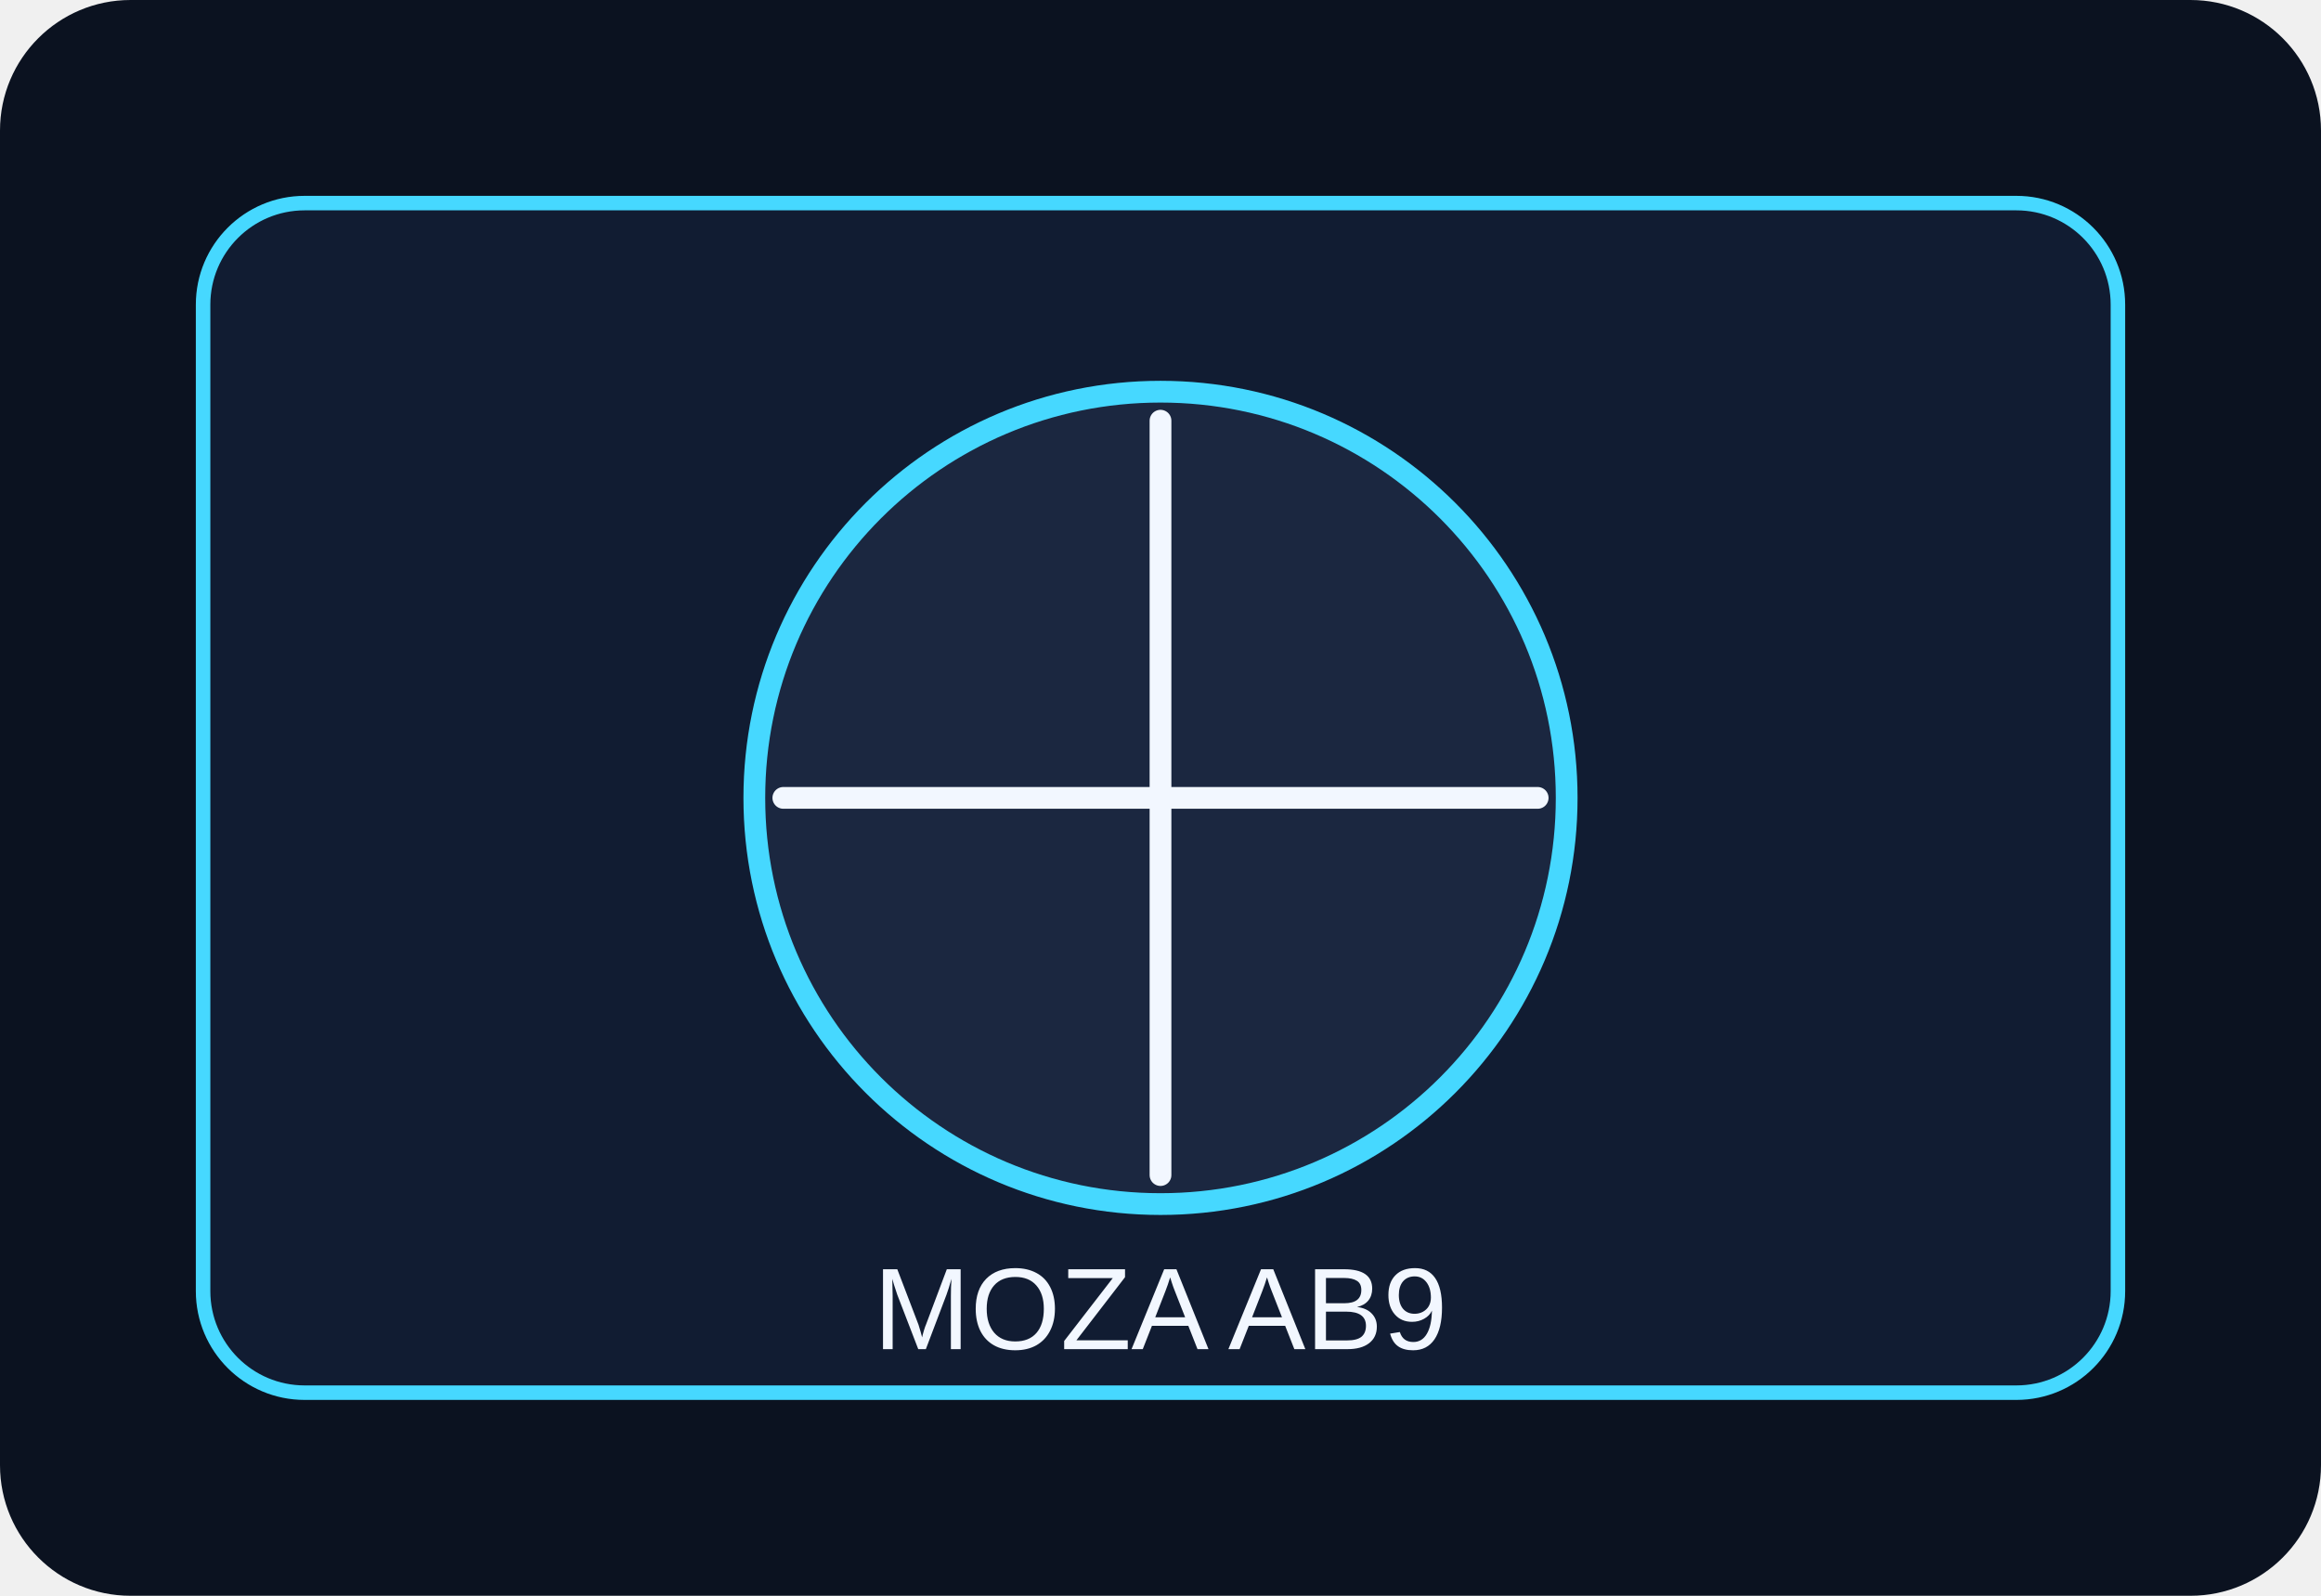
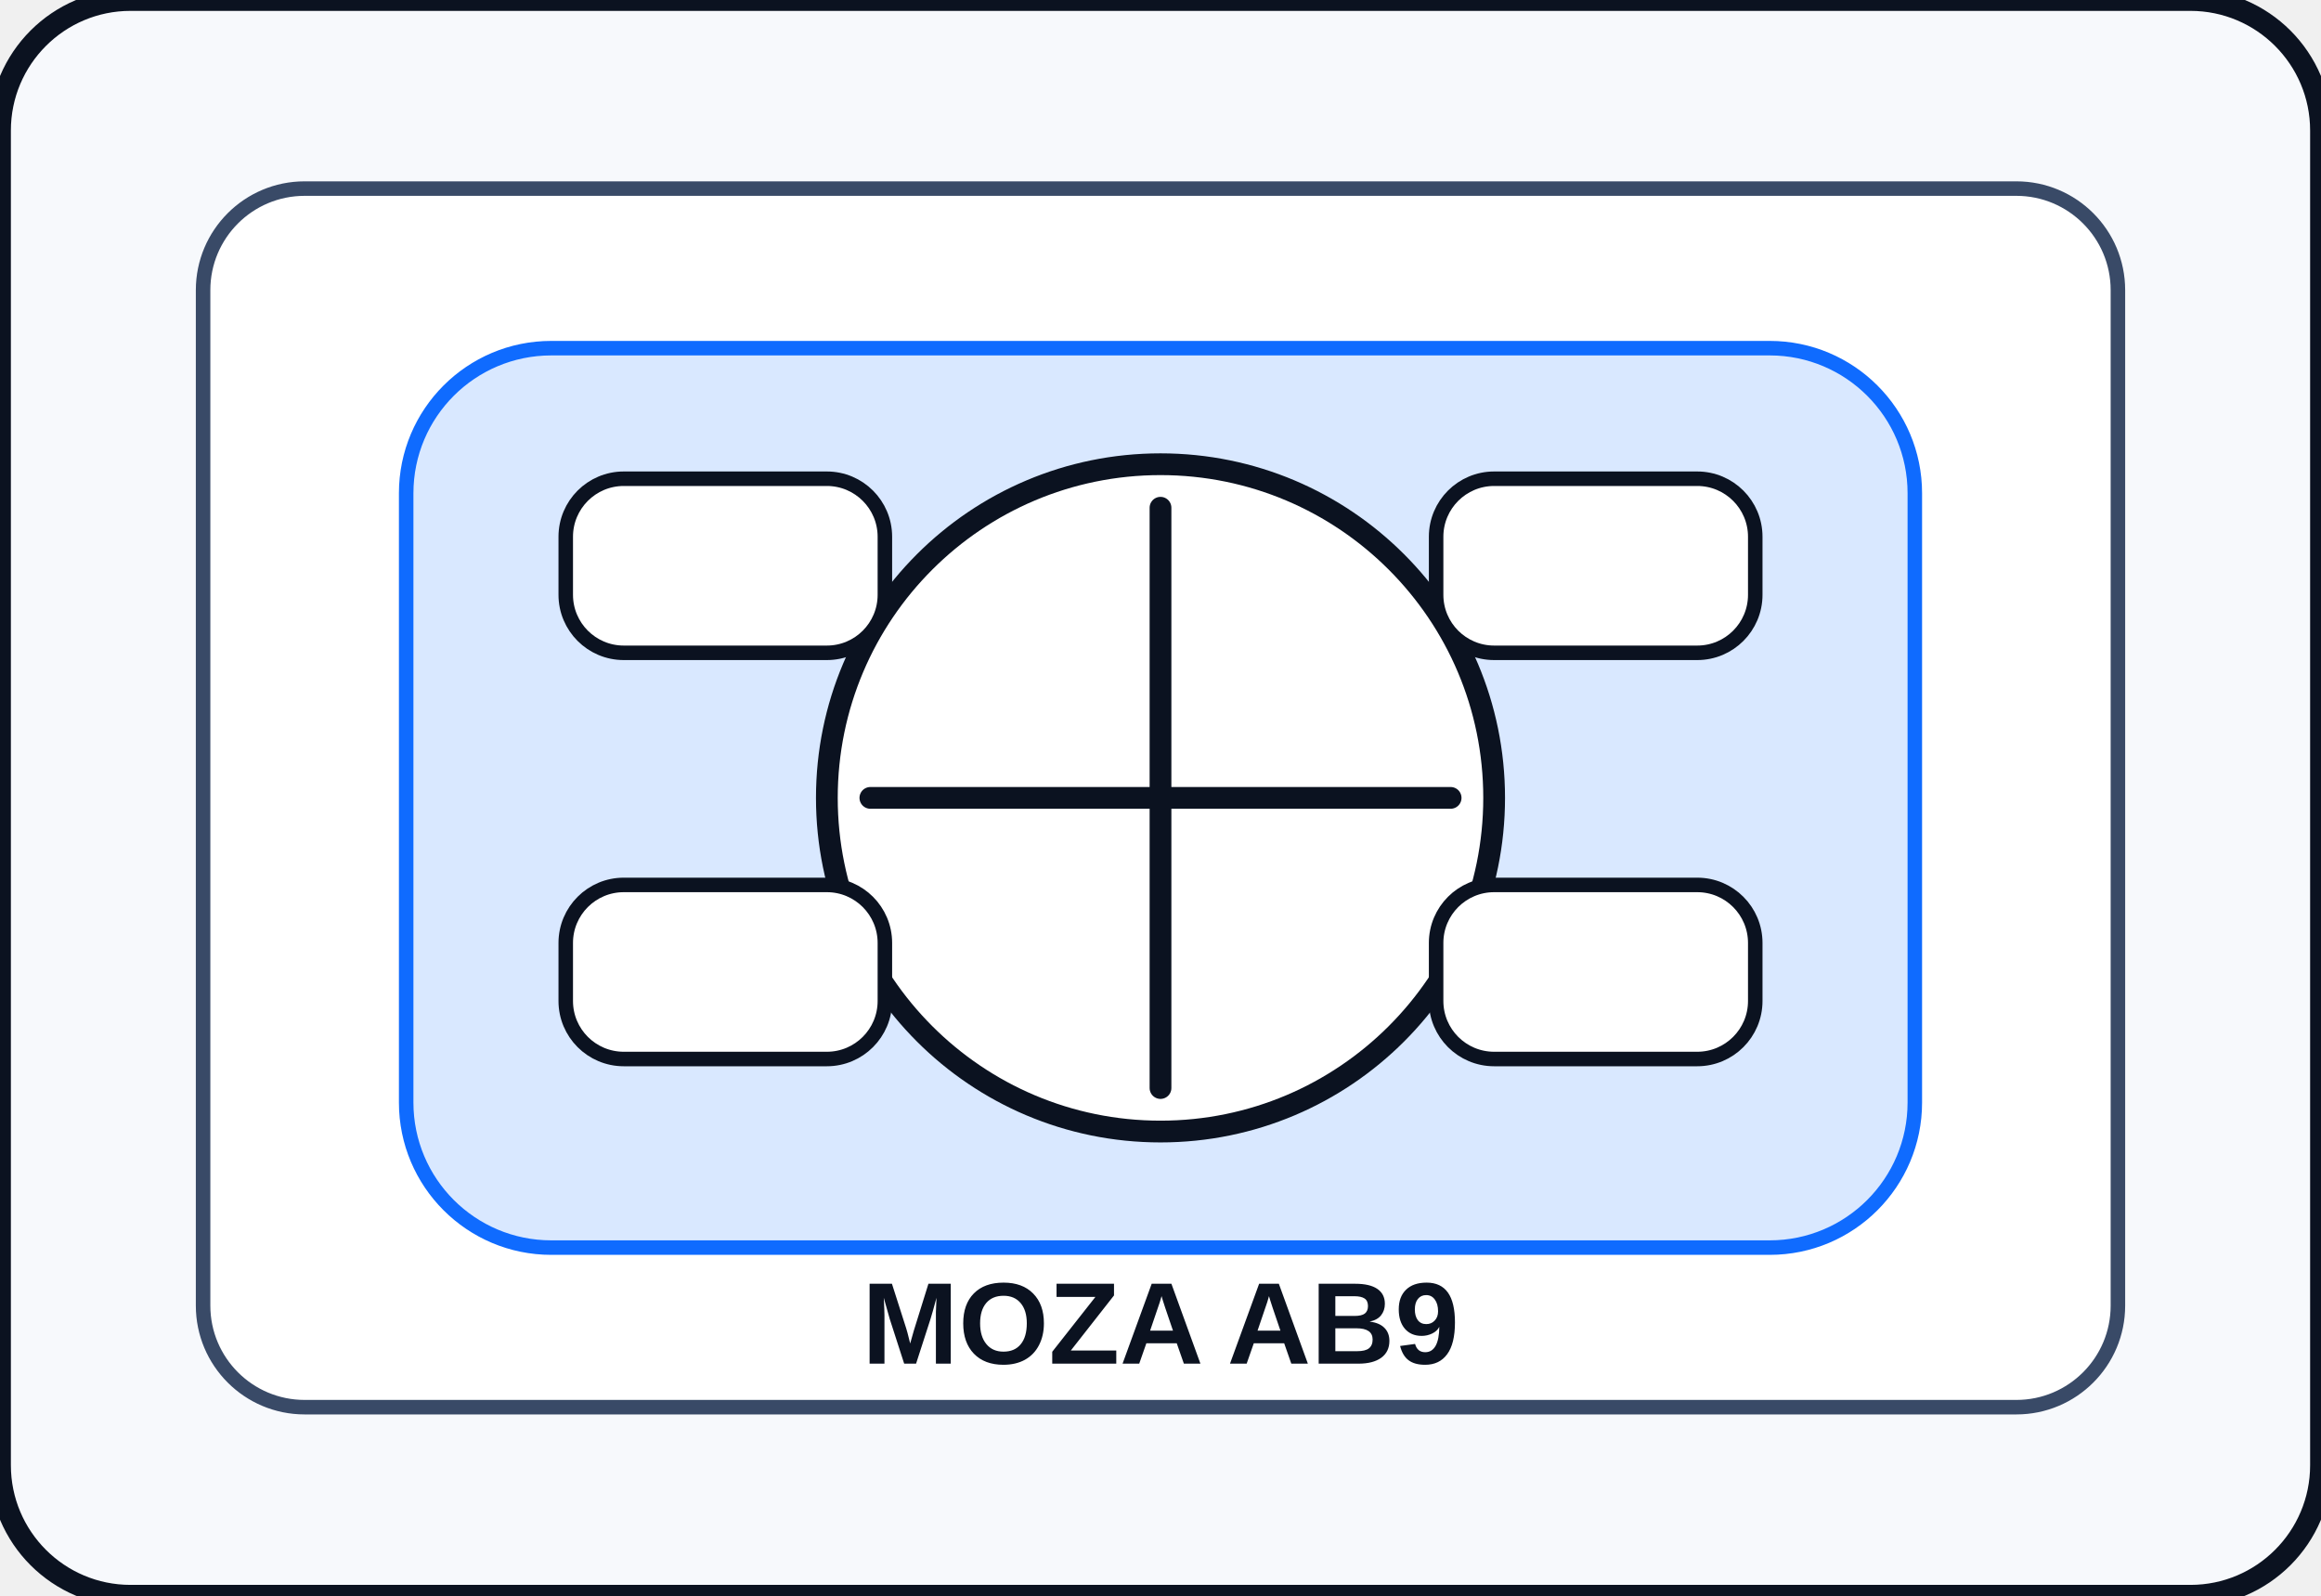
<svg xmlns="http://www.w3.org/2000/svg" width="320" height="220" viewBox="0 0 320 220">
-   <rect width="320" height="220" rx="18" fill="#0b1220" />
-   <rect x="28" y="28" width="264" height="164" rx="14" fill="#111c32" stroke="#46d8ff" stroke-width="2" />
-   <circle cx="160" cy="110" r="56" fill="#1b2740" stroke="#46d8ff" stroke-width="3" />
-   <path d="M160 58v104M108 110h104" stroke="#f2f7ff" stroke-width="3" stroke-linecap="round" />
-   <text x="160" y="186" text-anchor="middle" font-family="Arial, sans-serif" font-size="16" fill="#f2f7ff">MOZA AB9</text>
+   <rect width="320" height="220" rx="18" fill="#f7f9fc" stroke="#0b1220" stroke-width="3" />
+   <rect x="28" y="26" width="264" height="168" rx="14" fill="#ffffff" stroke="#394a67" stroke-width="2" />
+   <rect x="56" y="48" width="208" height="124" rx="20" fill="#d9e8ff" stroke="#0f6bff" stroke-width="2" />
+   <circle cx="160" cy="110" r="46" fill="#ffffff" stroke="#0b1220" stroke-width="3" />
+   <path d="M160 70v80M120 110h80" stroke="#0b1220" stroke-width="3" stroke-linecap="round" />
+   <rect x="78" y="66" width="44" height="24" rx="8" fill="#ffffff" stroke="#0b1220" stroke-width="2" />
+   <rect x="198" y="66" width="44" height="24" rx="8" fill="#ffffff" stroke="#0b1220" stroke-width="2" />
+   <rect x="78" y="122" width="44" height="24" rx="8" fill="#ffffff" stroke="#0b1220" stroke-width="2" />
+   <rect x="198" y="122" width="44" height="24" rx="8" fill="#ffffff" stroke="#0b1220" stroke-width="2" />
+   <text x="160" y="188" text-anchor="middle" font-family="Arial, sans-serif" font-size="16" font-weight="700" fill="#0b1220">MOZA AB9</text>
</svg>
